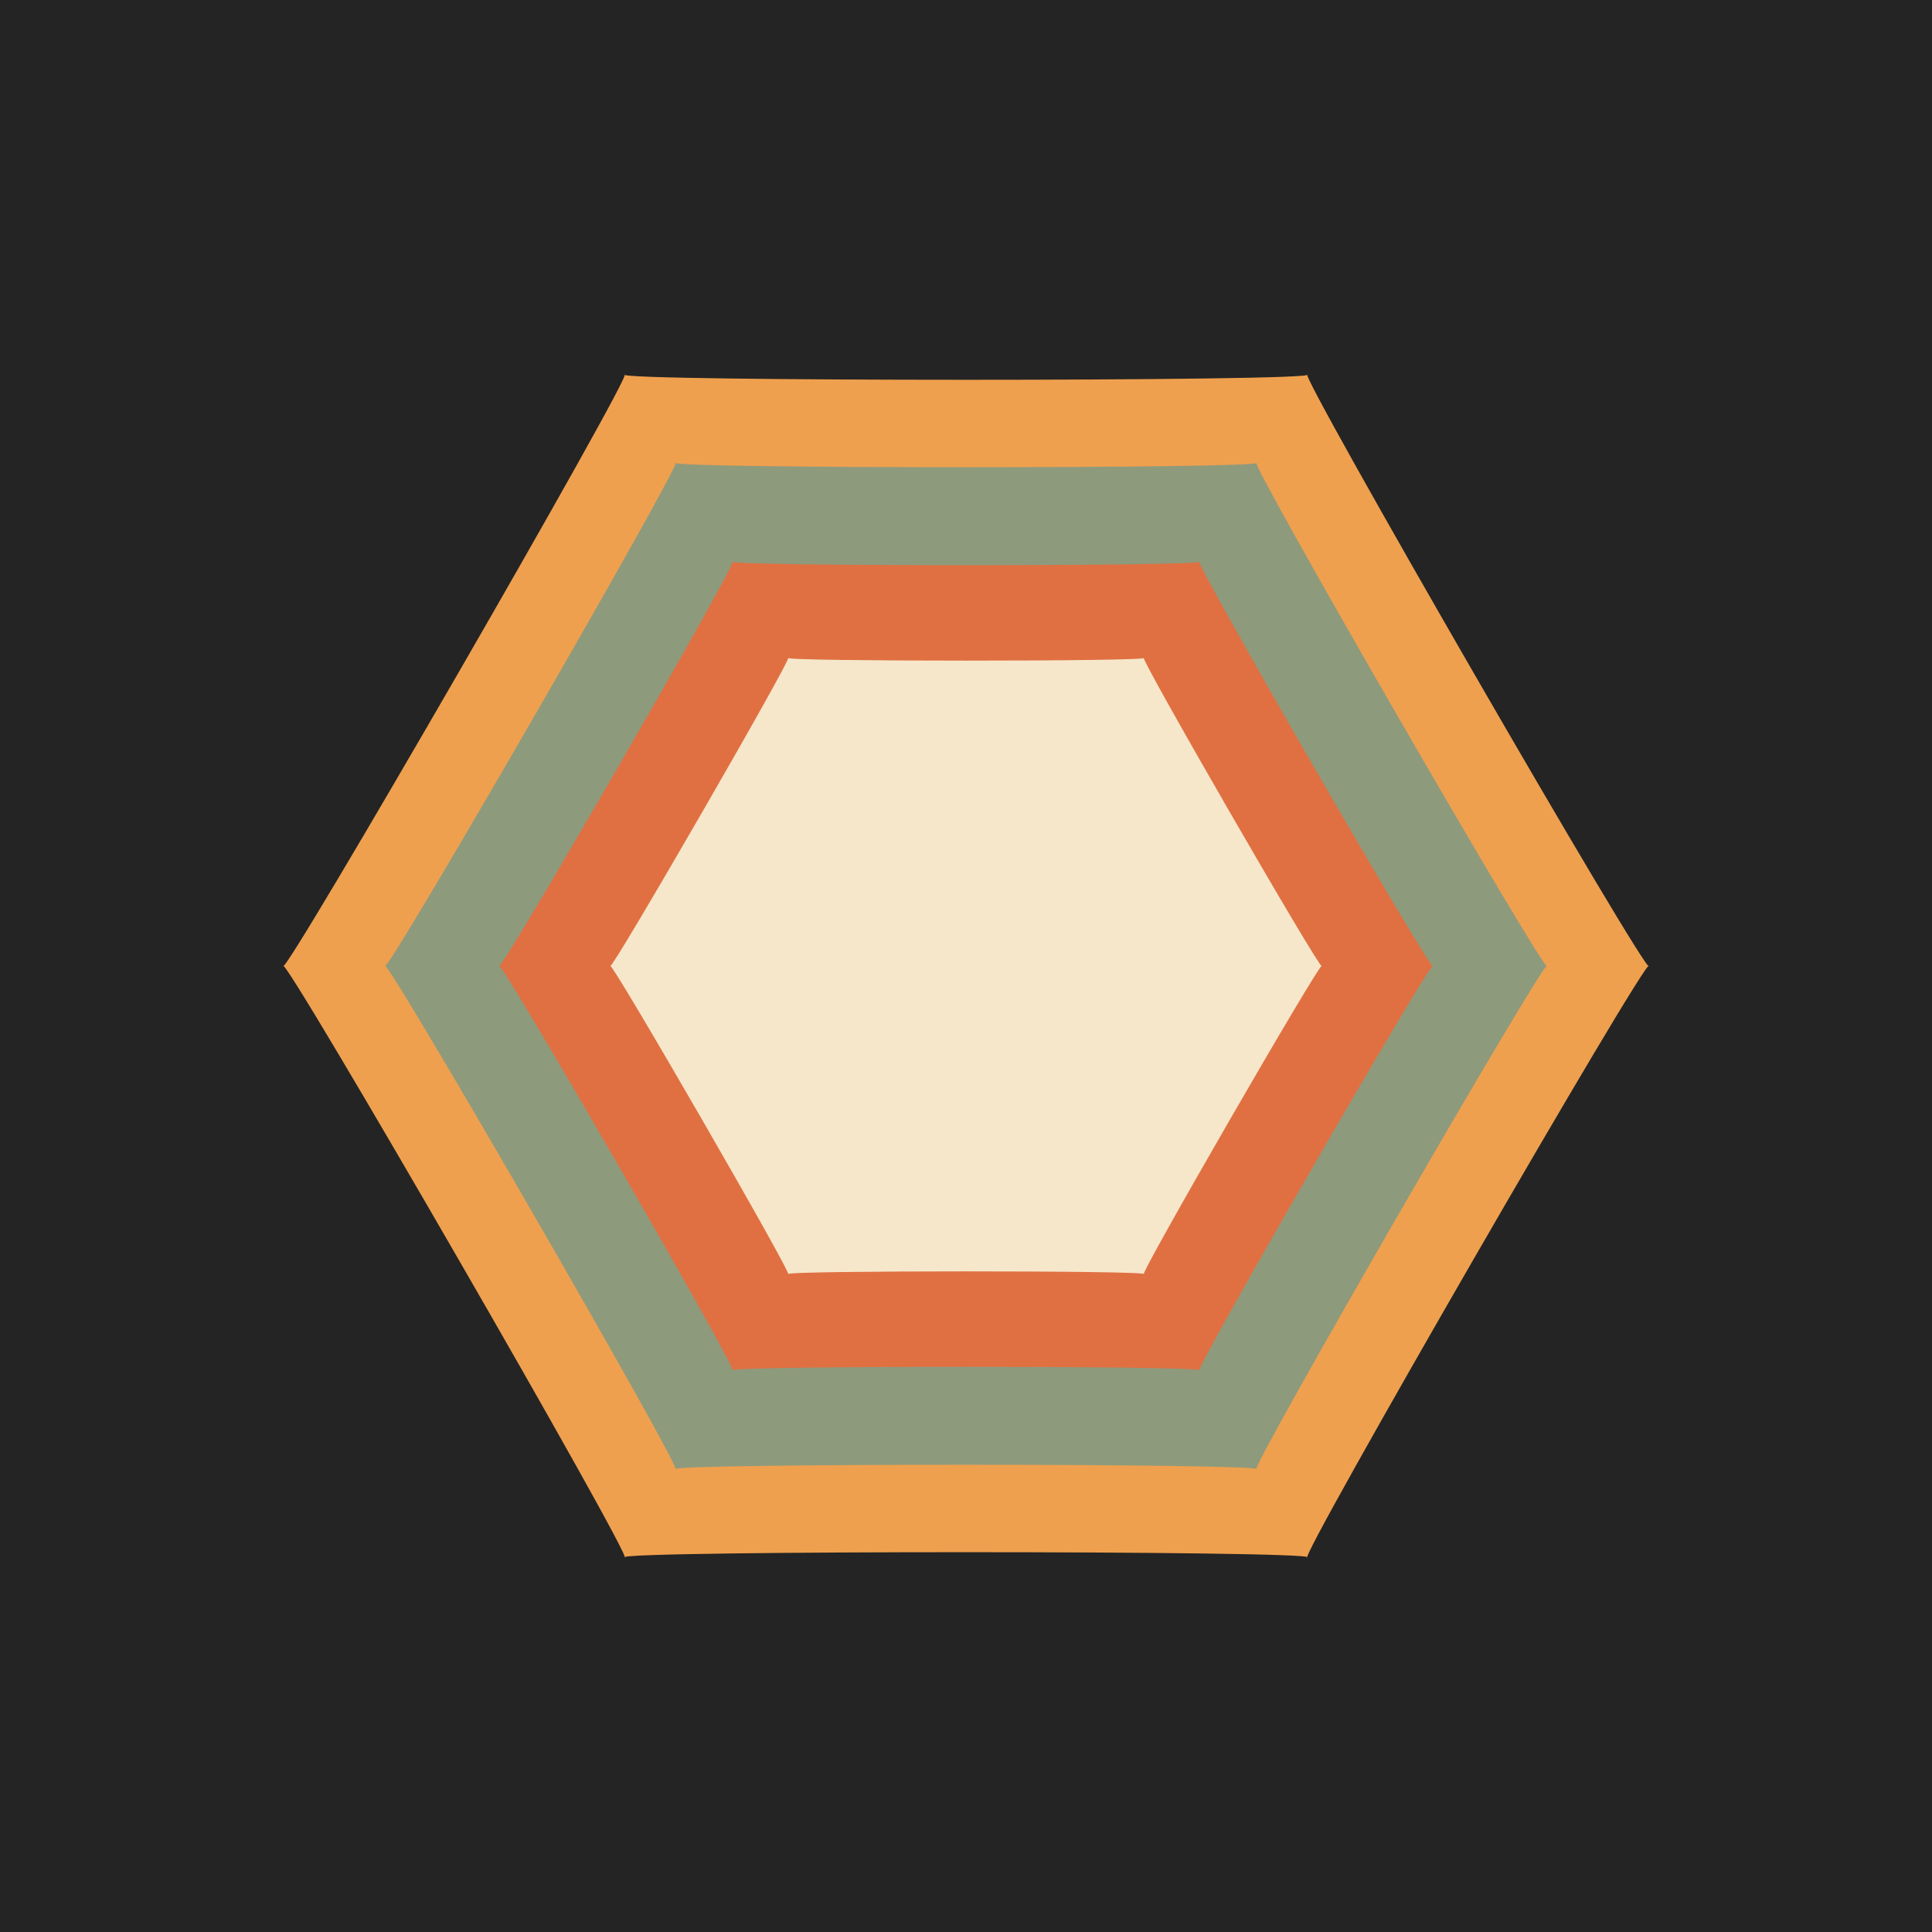
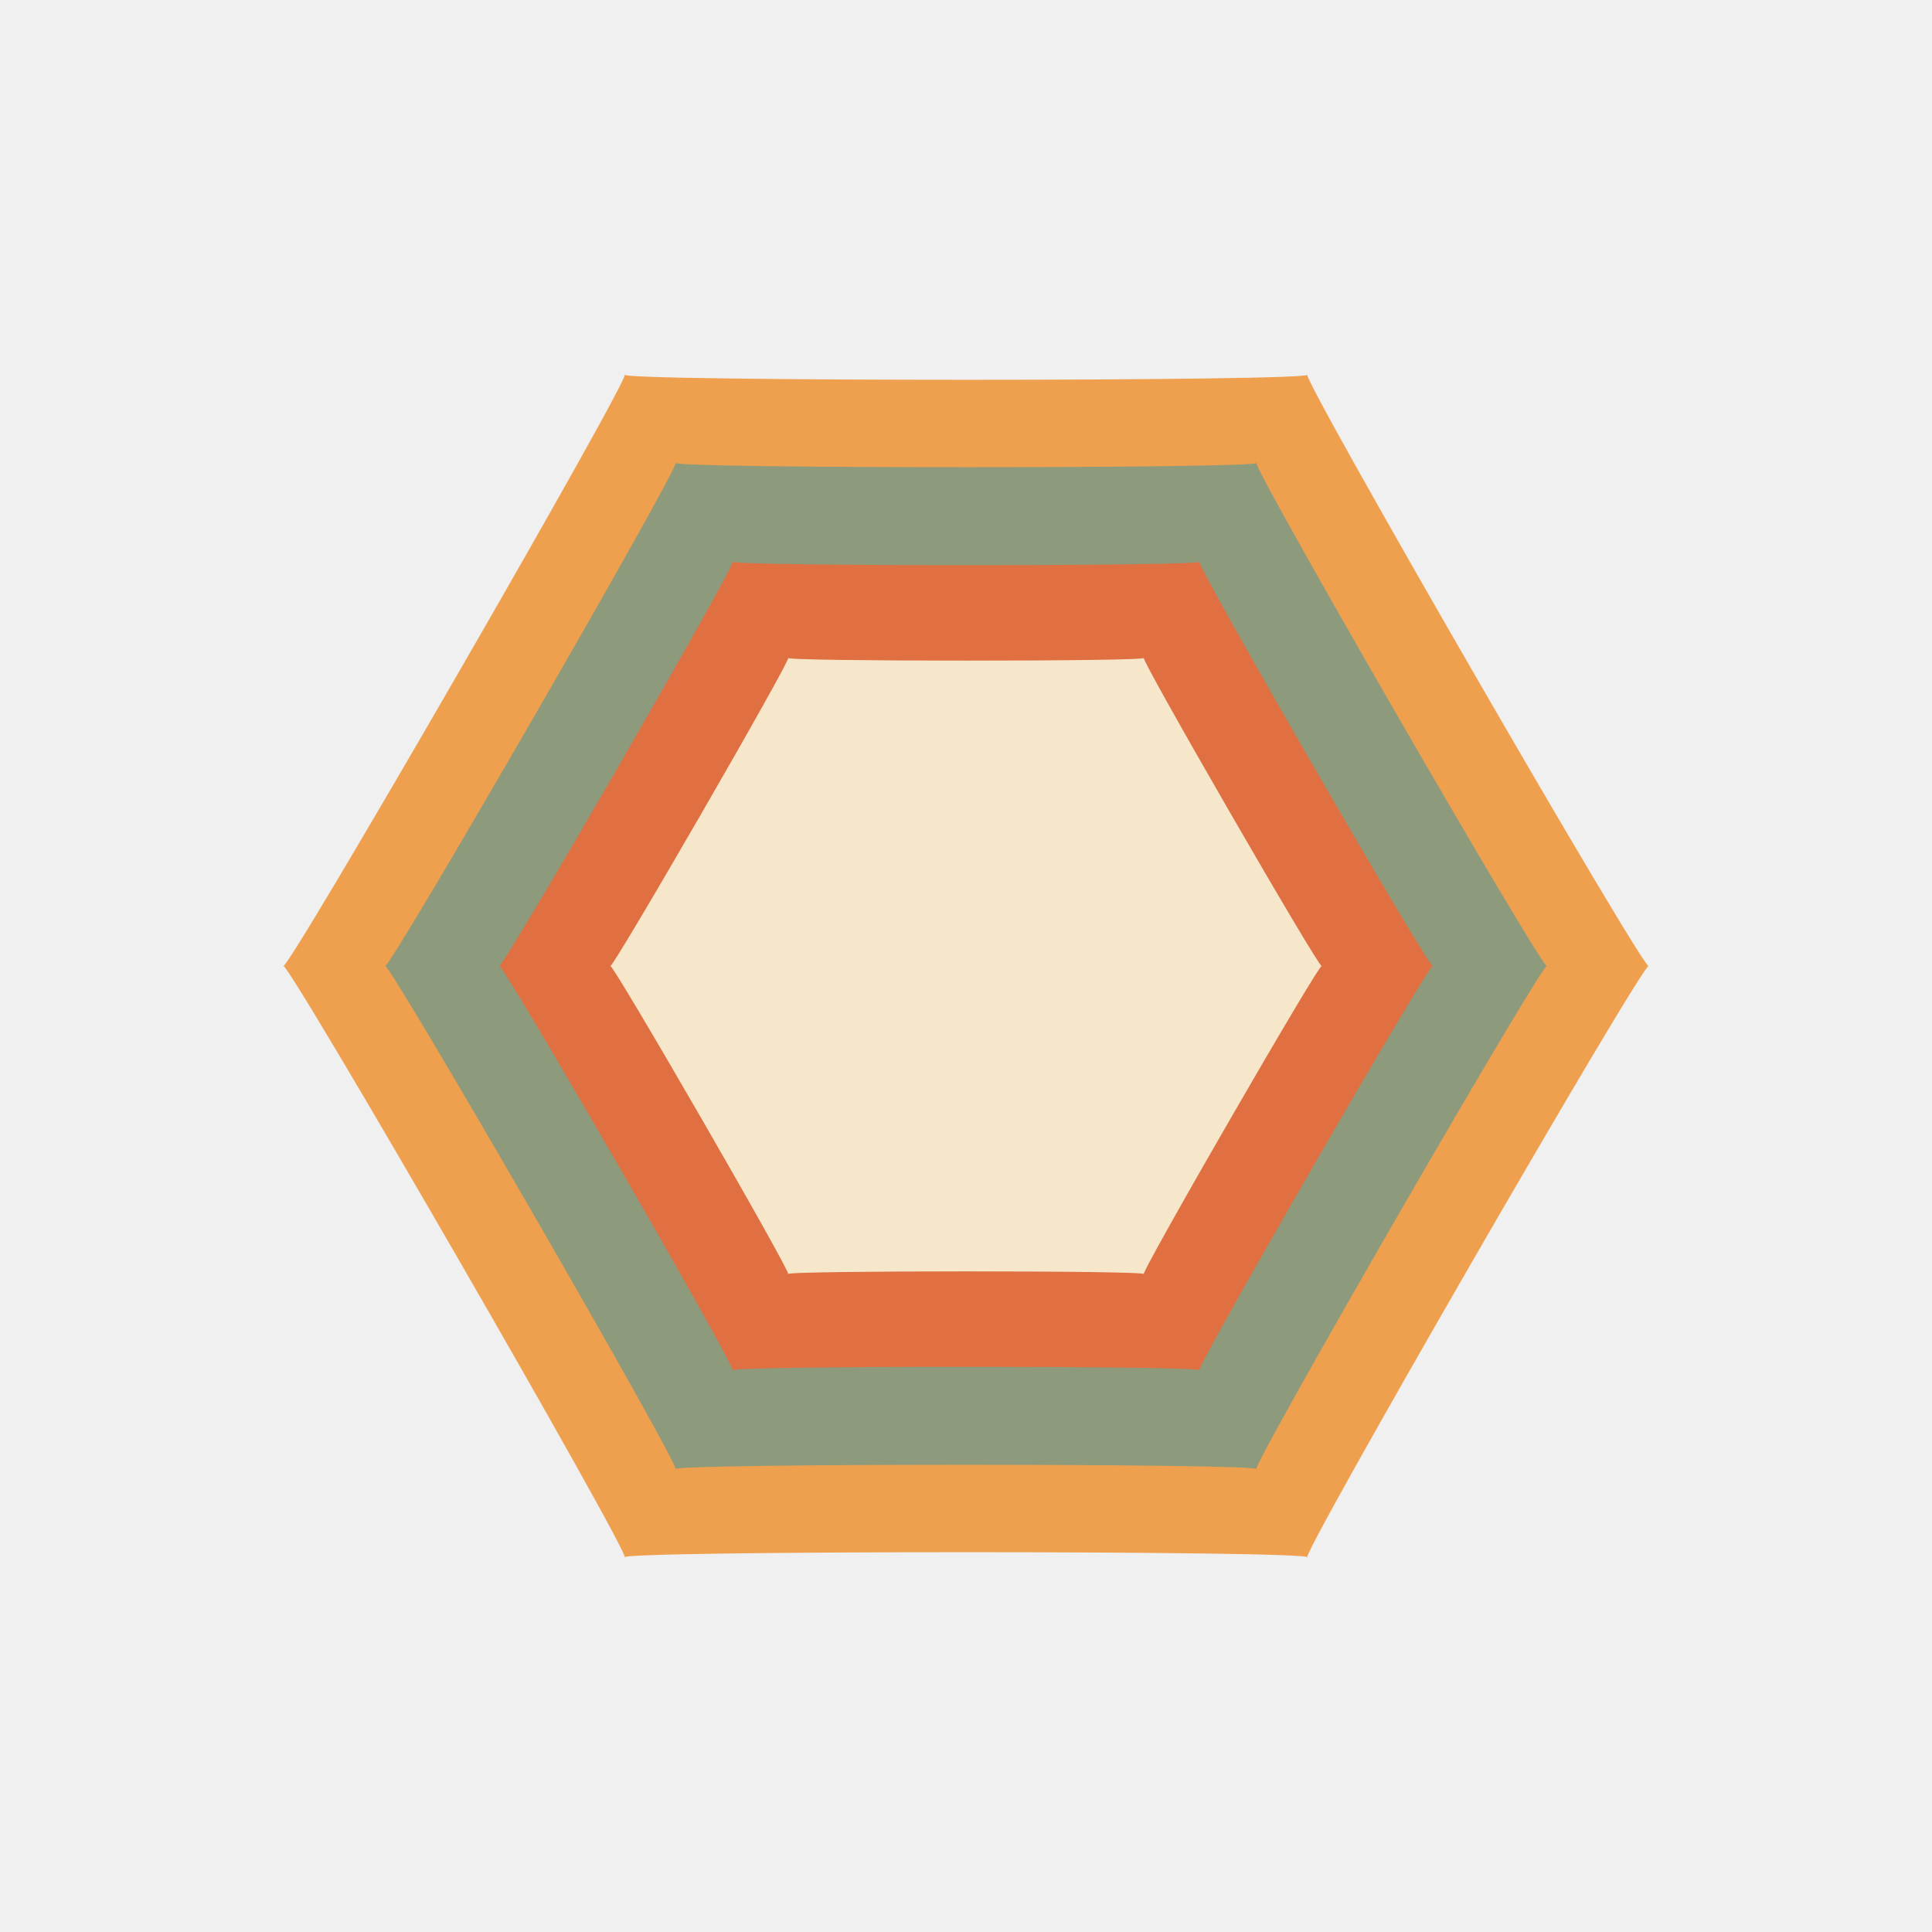
<svg xmlns="http://www.w3.org/2000/svg" width="1024" height="1024" viewBox="0 0 1024 1024" fill="none" version="1.1" id="svg6">
-   <rect width="1024" height="1024" fill="#242424" id="rect1" x="0" y="0" />
  <path d="m -33.128,405.481 c -48.894,0 -86.746,-26.079 -113.559,-78.239 l -501.55,-1059.776 c -12.618,-26.869 -14.195,-52.949 -4.732,-78.239 11.04,-26.869 31.543,-47.416 61.511,-61.641 26.812,-14.217 53.625,-16.584 80.437,-7.101 28.39,9.483 49.682,27.659 63.876,54.528 l 468.429,1012.358 h -113.559 l 463.698,-1012.358 c 14.195,-26.869 35.487,-45.045 63.877,-54.528 29.965,-9.483 59.935,-7.116 89.895,7.101 28.39,12.65 47.32,32.406 56.78,59.271 9.47,26.87 7.89,53.74 -4.73,80.609 l -501.545,1059.776 c -23.658,52.16 -59.935,78.239 -108.828,78.239 z" fill="#efa04e" id="path1" clip-path="url(#clipPath5)" transform="translate(1387.342,-321.587)" />
  <path d="m -33.128,219.8 c -48.894,0 -86.746,-26.079 -113.559,-78.238 l -501.55,-1059.774 c -12.618,-26.871 -14.195,-52.951 -4.732,-78.239 11.04,-26.871 31.543,-47.419 61.511,-61.644 26.812,-14.218 53.625,-16.585 80.437,-7.102 28.39,9.485 49.682,27.662 63.876,54.532 L 21.284,1.693 h -113.559 l 463.698,-1012.358 c 14.195,-26.87 35.487,-45.047 63.877,-54.532 29.965,-9.483 59.935,-7.116 89.895,7.102 28.39,12.649 47.32,32.406 56.78,59.271 9.47,26.87 7.89,53.741 -4.73,80.612 l -501.545,1059.774 c -23.658,52.159 -59.935,78.238 -108.828,78.238 z" fill="#8e9a7c" id="path2" clip-path="url(#clipPath4)" transform="translate(-5.315487,-385.3728)" />
  <path d="m -33.131,27.374 c -48.893,0 -86.746,-26.082 -113.558,-78.241 l -501.55,-1059.777 c -12.618,-26.869 -14.196,-52.947 -4.732,-78.238 11.04,-26.868 31.542,-47.416 61.51,-61.641 26.812,-14.218 53.625,-16.583 80.437,-7.1 28.39,9.484 49.682,27.659 63.877,54.528 l 468.429,1012.36 h -113.559 l 463.696,-1012.36 c 14.195,-26.869 35.488,-45.044 63.877,-54.528 29.969,-9.483 59.939,-7.118 89.899,7.1 28.39,12.65 47.32,32.408 56.78,59.273 9.46,26.87 7.89,53.737 -4.73,80.606 L 75.694,-50.867 c -23.658,52.159 -59.932,78.241 -108.825,78.241 z" fill="#e07042" id="path3" clip-path="url(#clipPath3)" transform="translate(-5.315487,-385.3728)" />
  <path d="m -33.129,-187.23 c -48.894,0 -86.746,-26.079 -113.559,-78.238 l -501.549,-1059.774 c -12.617,-26.87 -14.194,-52.949 -4.731,-78.239 11.04,-26.869 31.544,-47.417 61.511,-61.642 26.812,-14.225 53.625,-16.596 80.437,-7.113 28.39,9.484 49.682,27.661 63.876,54.53 l 468.428,1012.357 h -113.558 l 463.696,-1012.357 c 14.194,-26.869 35.487,-45.046 63.876,-54.53 29.967,-9.483 59.937,-7.112 89.897,7.113 28.39,12.645 47.32,32.402 56.78,59.272 9.47,26.869 7.89,53.739 -4.73,80.609 l -501.548,1059.774 c -23.658,52.159 -59.933,78.238 -108.826,78.238 z" fill="#f6e7ca" id="path4" clip-path="url(#clipPath2)" transform="translate(-5.315487,-385.3728)" />
  <defs id="defs6">
    <clipPath id="clip1_4134_1190">
      <rect width="1024" height="1024" fill="white" id="rect6" />
    </clipPath>
    <clipPath clipPathUnits="userSpaceOnUse" id="clipPath2">
      <rect width="1024" height="1024" fill="#ffffff" id="rect3" x="-547.495" y="-523.575" />
    </clipPath>
    <clipPath clipPathUnits="userSpaceOnUse" id="clipPath3">
      <rect width="1024" height="1024" fill="#ffffff" id="rect4" x="-547.495" y="-523.575" />
    </clipPath>
    <clipPath clipPathUnits="userSpaceOnUse" id="clipPath4">
      <rect width="1024" height="1024" fill="#ffffff" id="rect5" x="-547.495" y="-523.575" />
    </clipPath>
    <clipPath clipPathUnits="userSpaceOnUse" id="clipPath5">
      <rect width="1024" height="1024" fill="#ffffff" id="rect7" x="-547.495" y="-523.575" />
    </clipPath>
  </defs>
  <g id="g8" transform="translate(289.694,93.02102)">
    <path id="rect8" style="fill:#f6e7ca;stroke-width:36.548" d="m 1490.994,201.988 c 135.167,-138.482 253.025,309.479 446.501,305.64 184.738,-3.665 278.115,-434.96 414.608,-305.64 136.493,129.319 -285.497,263.233 -281.721,454.474 2.825,143.109 251.6,232.36 298.261,326.636 12.81,25.882 10.387,52.142 -16.54,79.999 -125.009,129.329 -237.334,-257.01 -414.608,-260.459 -186.361,-3.626 -322.27,399.421 -446.501,260.459 -125.942,-140.876 275.291,-217.708 279.063,-406.635 3.942,-197.478 -417.027,-313.127 -279.063,-454.474 z" />
    <path id="rect8-3" style="fill:#f6e7ca;stroke-width:43.97" d="m 1398.38,99.406 c 162.618,-166.605 304.411,372.33 537.179,367.712 222.256,-4.409 334.596,-523.294 498.809,-367.712 164.213,155.582 -343.477,316.692 -338.934,546.771 3.399,172.172 302.696,279.549 358.833,392.97 15.411,31.138 12.496,62.731 -19.899,96.246 C 2283.971,1290.986 2148.834,826.188 1935.559,822.039 1711.35,817.676 1547.84,1302.576 1398.38,1135.393 1246.861,965.907 1729.579,873.471 1734.117,646.177 1738.86,408.593 1232.397,269.458 1398.38,99.406 Z" />
  </g>
  <g id="g8-1" transform="translate(1315.359,212.6437)" style="fill:#e07042;fill-opacity:1">
    <path id="rect8-7" style="fill:#e07042;fill-opacity:1;stroke-width:36.548" d="m 1490.994,201.988 c 135.167,-138.482 253.025,309.479 446.501,305.64 184.738,-3.665 278.115,-434.96 414.608,-305.64 136.493,129.319 -285.497,263.233 -281.721,454.474 2.825,143.109 251.6,232.36 298.261,326.636 12.81,25.882 10.387,52.142 -16.54,79.999 -125.009,129.329 -237.334,-257.01 -414.608,-260.459 -186.361,-3.626 -322.27,399.421 -446.501,260.459 -125.942,-140.876 275.291,-217.708 279.063,-406.635 3.942,-197.478 -417.027,-313.127 -279.063,-454.474 z" />
    <path id="rect8-3-2" style="fill:#e07042;fill-opacity:1;stroke-width:43.97" d="m 1398.38,99.406 c 162.618,-166.605 304.411,372.33 537.179,367.712 222.256,-4.409 334.596,-523.294 498.809,-367.712 164.213,155.582 -343.477,316.692 -338.934,546.771 3.399,172.172 302.696,279.549 358.833,392.97 15.411,31.138 12.496,62.731 -19.899,96.246 C 2283.971,1290.986 2148.834,826.188 1935.559,822.039 1711.35,817.676 1547.84,1302.576 1398.38,1135.393 1246.861,965.907 1729.579,873.471 1734.117,646.177 1738.86,408.593 1232.397,269.458 1398.38,99.406 Z" />
  </g>
  <g id="g8-1-6" transform="translate(1249.128,1296.915)" style="fill:#e07042;fill-opacity:1">
    <path id="rect8-7-5" style="fill:#e07042;fill-opacity:1;stroke-width:36.548" d="m 1490.994,201.988 c 135.167,-138.482 253.025,309.479 446.501,305.64 184.738,-3.665 278.115,-434.96 414.608,-305.64 136.493,129.319 -285.497,263.233 -281.721,454.474 2.825,143.109 251.6,232.36 298.261,326.636 12.81,25.882 10.387,52.142 -16.54,79.999 -125.009,129.329 -237.334,-257.01 -414.608,-260.459 -186.361,-3.626 -322.27,399.421 -446.501,260.459 -125.942,-140.876 275.291,-217.708 279.063,-406.635 3.942,-197.478 -417.027,-313.127 -279.063,-454.474 z" />
    <path id="rect8-3-2-5" style="fill:#e07042;fill-opacity:1;stroke-width:43.97" d="m 1398.38,99.406 c 162.618,-166.605 304.411,372.33 537.179,367.712 222.256,-4.409 334.596,-523.294 498.809,-367.712 164.213,155.582 -343.477,316.692 -338.934,546.771 3.399,172.172 302.696,279.549 358.833,392.97 15.411,31.138 12.496,62.731 -19.899,96.246 C 2283.971,1290.986 2148.834,826.188 1935.559,822.039 1711.35,817.676 1547.84,1302.576 1398.38,1135.393 1246.861,965.907 1729.579,873.471 1734.117,646.177 1738.86,408.593 1232.397,269.458 1398.38,99.406 Z" />
  </g>
  <path style="fill:#e07042;fill-opacity:1;stroke:none;stroke-width:36.548;stroke-opacity:1" id="path8-9" d="m -446.501,1514.914 c 5.281,-3.049 -302.96,-3.056 -297.679,-0.01 5.281,3.049 -148.834,-263.899 -148.834,-257.801 -1.4e-4,6.098 154.126,-260.843 148.845,-257.794 -5.281,3.049 302.96,3.056 297.679,0.007 -5.281,-3.049 148.834,263.899 148.834,257.801 1.4e-4,-6.098 -154.126,260.843 -148.845,257.794 z" transform="translate(215.7384,337.5978)" />
  <g id="g9" transform="matrix(0.7698767,0,0,0.7698767,117.8231,117.8232)">
    <path style="fill:#efa04e;fill-opacity:1;stroke:none;stroke-width:36.548;stroke-opacity:1" id="path8-2" d="m -446.501,1514.914 c 5.281,-3.049 -302.96,-3.056 -297.679,-0.01 5.281,3.049 -148.834,-263.899 -148.834,-257.801 -1.4e-4,6.098 154.126,-260.843 148.845,-257.794 -5.281,3.049 302.96,3.056 297.679,0.007 -5.281,-3.049 148.834,263.899 148.834,257.801 1.4e-4,-6.098 -154.126,260.843 -148.845,257.794 z" transform="matrix(1.579434,0,0,1.579434,1452.292,-1473.527)" />
    <path style="fill:#8e9a7c;fill-opacity:1;stroke:none;stroke-width:36.548;stroke-opacity:1" id="path8" d="m -446.501,1514.914 c 5.281,-3.049 -302.96,-3.056 -297.679,-0.01 5.281,3.049 -148.834,-263.899 -148.834,-257.801 -1.4e-4,6.098 154.126,-260.843 148.845,-257.794 -5.281,3.049 302.96,3.056 297.679,0.007 -5.281,-3.049 148.834,263.899 148.834,257.801 1.4e-4,-6.098 -154.126,260.843 -148.845,257.794 z" transform="matrix(1.343896,0,0,1.343896,1312.068,-1177.429)" />
    <path style="fill:#e07042;fill-opacity:1;stroke:none;stroke-width:36.548;stroke-opacity:1" id="path8-1" d="m -446.501,1514.914 c 5.281,-3.049 -302.96,-3.056 -297.679,-0.01 5.281,3.049 -148.834,-263.899 -148.834,-257.801 -1.4e-4,6.098 154.126,-260.843 148.845,-257.794 -5.281,3.049 302.96,3.056 297.679,0.007 -5.281,-3.049 148.834,263.899 148.834,257.801 1.4e-4,-6.098 -154.126,260.843 -148.845,257.794 z" transform="matrix(1.079903,0,0,1.079903,1154.903,-845.5592)" />
    <path style="fill:#f6e7ca;fill-opacity:1;stroke:none;stroke-width:36.548;stroke-opacity:1" id="path8-0" d="m -446.501,1514.914 c 5.281,-3.049 -302.96,-3.056 -297.679,-0.01 5.281,3.049 -148.834,-263.899 -148.834,-257.801 -1.4e-4,6.098 154.126,-260.843 148.845,-257.794 -5.281,3.049 302.96,3.056 297.679,0.007 -5.281,-3.049 148.834,263.899 148.834,257.801 1.4e-4,-6.098 -154.126,260.843 -148.845,257.794 z" transform="matrix(0.8227907,0,0,0.8227907,1001.836,-522.3407)" />
  </g>
  <g id="g9-5" transform="translate(1000.258,1771.018)">
    <path style="fill:#efa04e;fill-opacity:1;stroke:none;stroke-width:36.548;stroke-opacity:1" id="path8-2-4" d="m -446.501,1514.914 c 5.281,-3.049 -302.96,-3.056 -297.679,-0.01 5.281,3.049 -148.834,-263.899 -148.834,-257.801 -1.4e-4,6.098 154.126,-260.843 148.845,-257.794 -5.281,3.049 302.96,3.056 297.679,0.007 -5.281,-3.049 148.834,263.899 148.834,257.801 1.4e-4,-6.098 -154.126,260.843 -148.845,257.794 z" transform="matrix(1.579434,0,0,1.579434,1452.292,-1473.527)" />
    <path style="fill:#8e9a7c;fill-opacity:1;stroke:none;stroke-width:36.548;stroke-opacity:1" id="path8-3" d="m -446.501,1514.914 c 5.281,-3.049 -302.96,-3.056 -297.679,-0.01 5.281,3.049 -148.834,-263.899 -148.834,-257.801 -1.4e-4,6.098 154.126,-260.843 148.845,-257.794 -5.281,3.049 302.96,3.056 297.679,0.007 -5.281,-3.049 148.834,263.899 148.834,257.801 1.4e-4,-6.098 -154.126,260.843 -148.845,257.794 z" transform="matrix(1.343896,0,0,1.343896,1312.068,-1177.429)" />
    <path style="fill:#e07042;fill-opacity:1;stroke:none;stroke-width:36.548;stroke-opacity:1" id="path8-1-6" d="m -446.501,1514.914 c 5.281,-3.049 -302.96,-3.056 -297.679,-0.01 5.281,3.049 -148.834,-263.899 -148.834,-257.801 -1.4e-4,6.098 154.126,-260.843 148.845,-257.794 -5.281,3.049 302.96,3.056 297.679,0.007 -5.281,-3.049 148.834,263.899 148.834,257.801 1.4e-4,-6.098 -154.126,260.843 -148.845,257.794 z" transform="matrix(1.079903,0,0,1.079903,1154.903,-845.5592)" />
    <path style="fill:#f6e7ca;fill-opacity:1;stroke:none;stroke-width:36.548;stroke-opacity:1" id="path8-0-5" d="m -446.501,1514.914 c 5.281,-3.049 -302.96,-3.056 -297.679,-0.01 5.281,3.049 -148.834,-263.899 -148.834,-257.801 -1.4e-4,6.098 154.126,-260.843 148.845,-257.794 -5.281,3.049 302.96,3.056 297.679,0.007 -5.281,-3.049 148.834,263.899 148.834,257.801 1.4e-4,-6.098 -154.126,260.843 -148.845,257.794 z" transform="matrix(0.8227907,0,0,0.8227907,1001.836,-522.3407)" />
  </g>
</svg>
